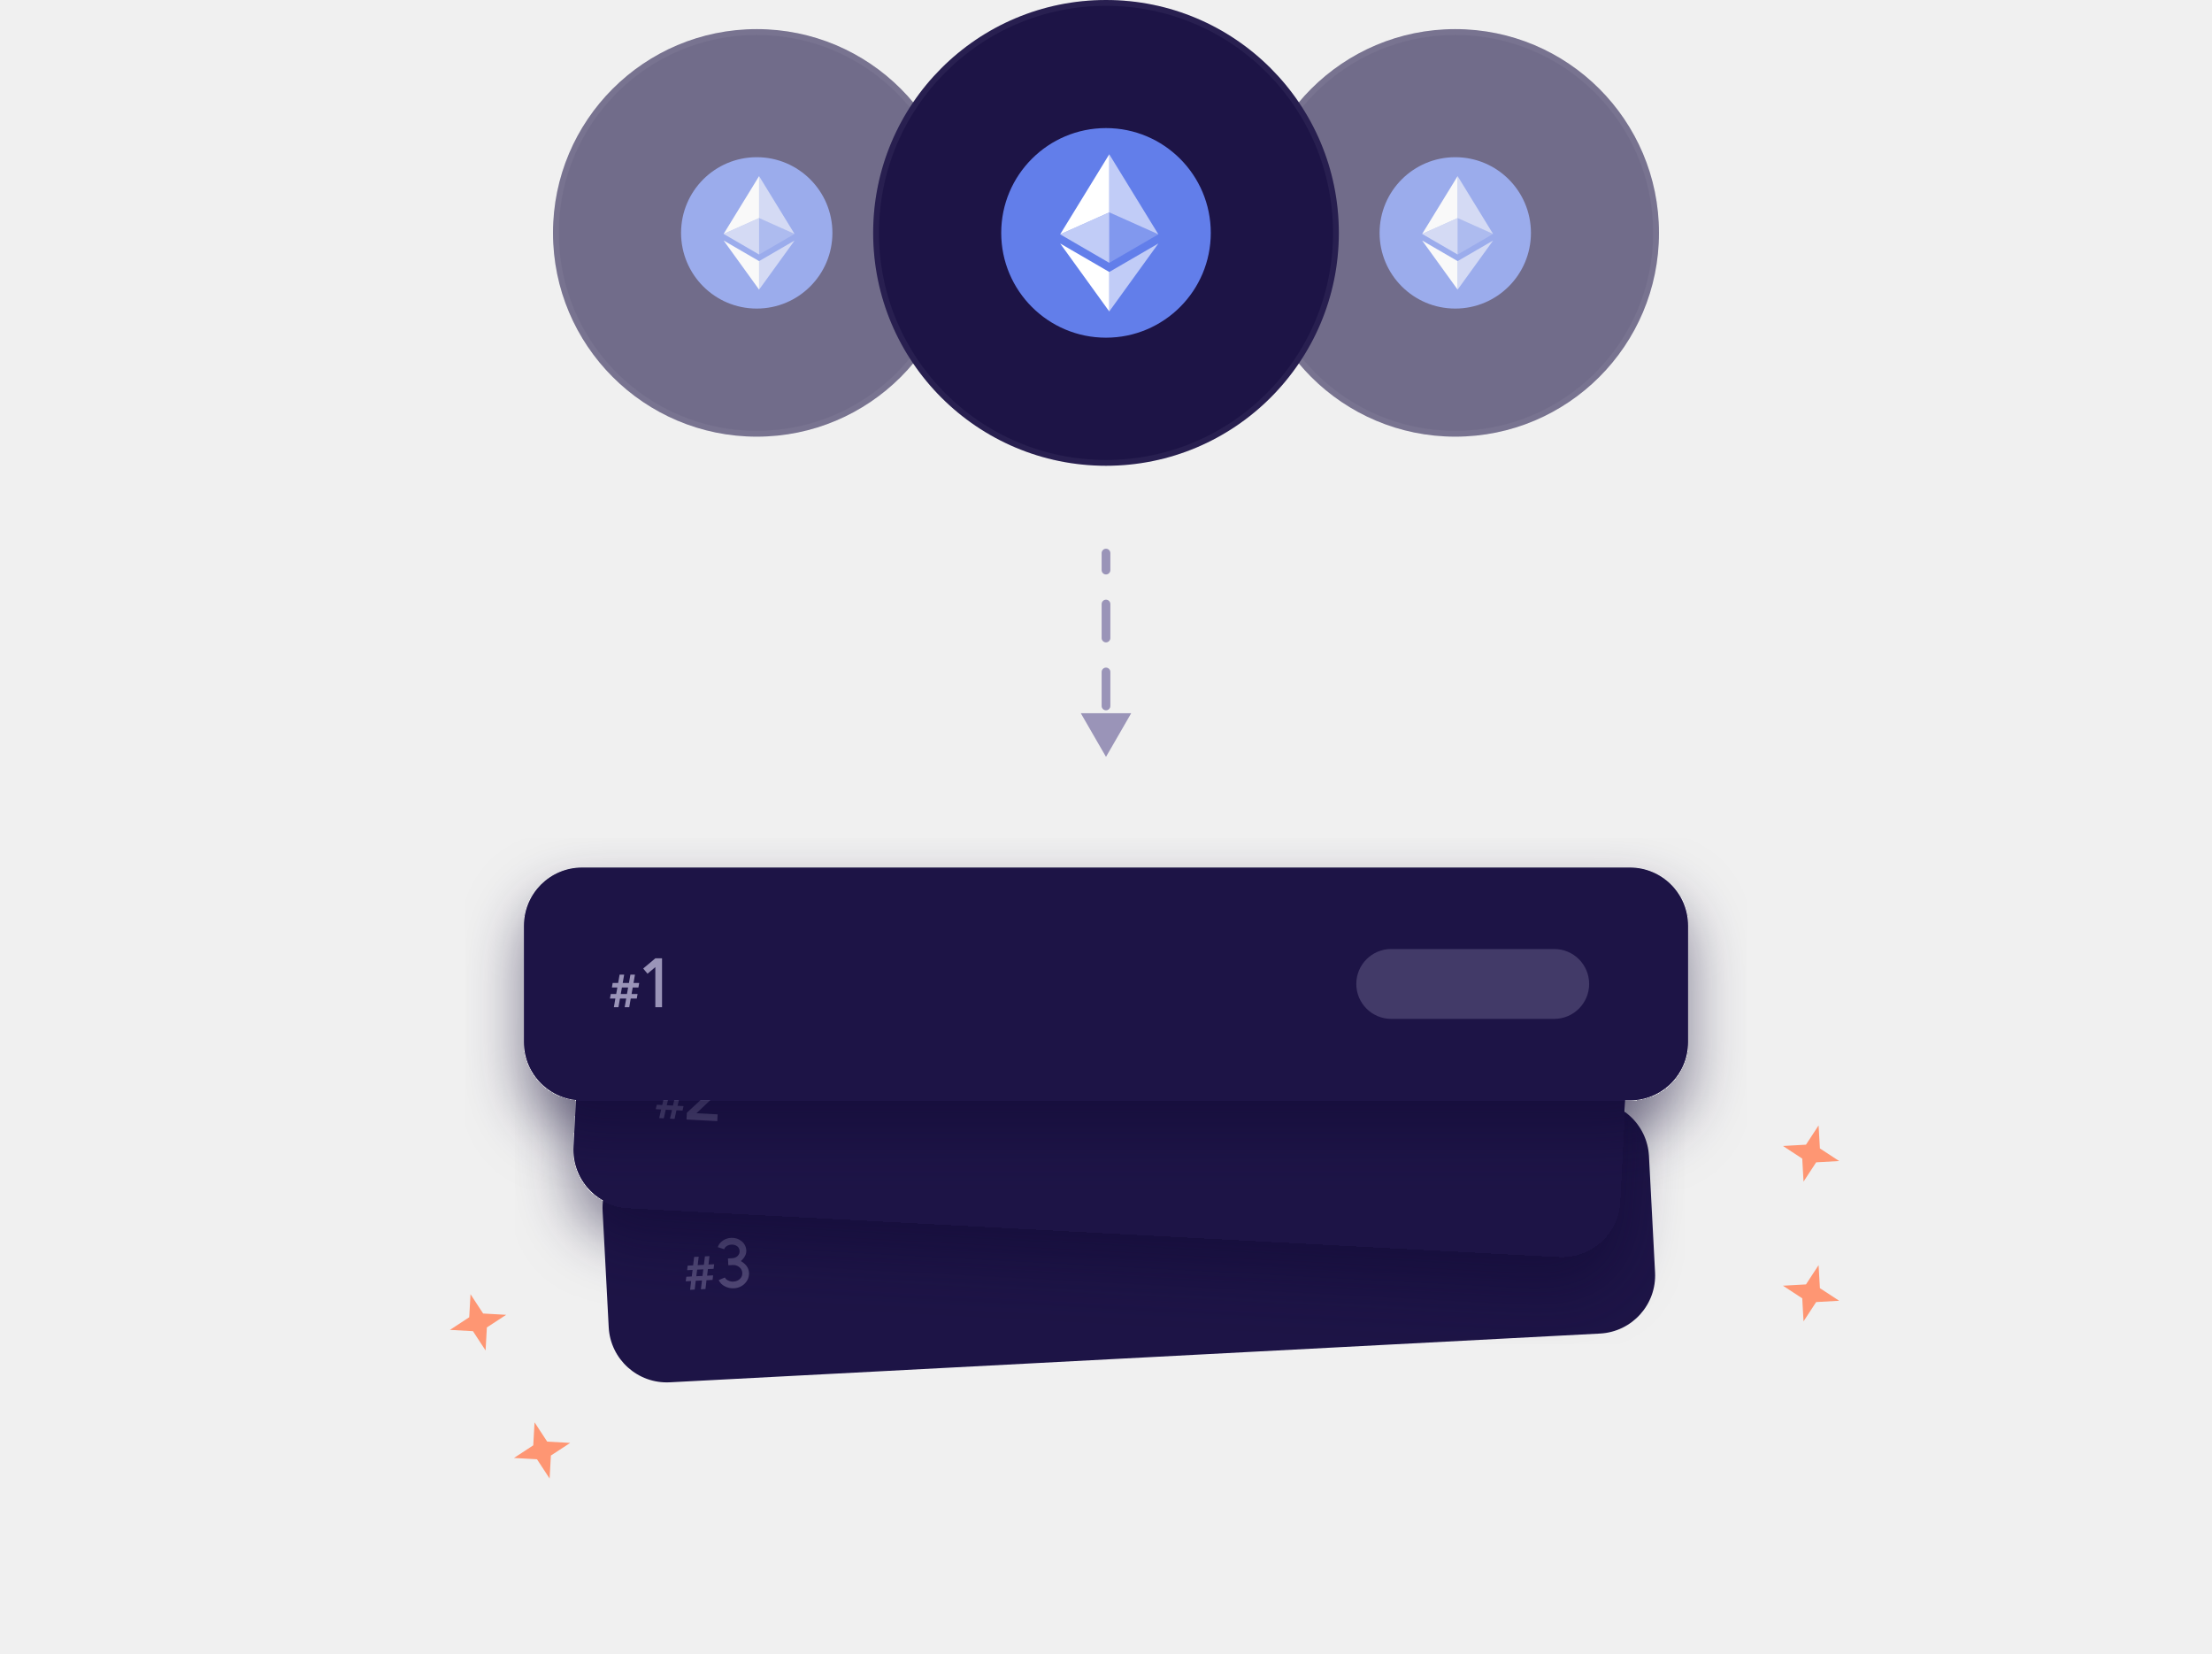
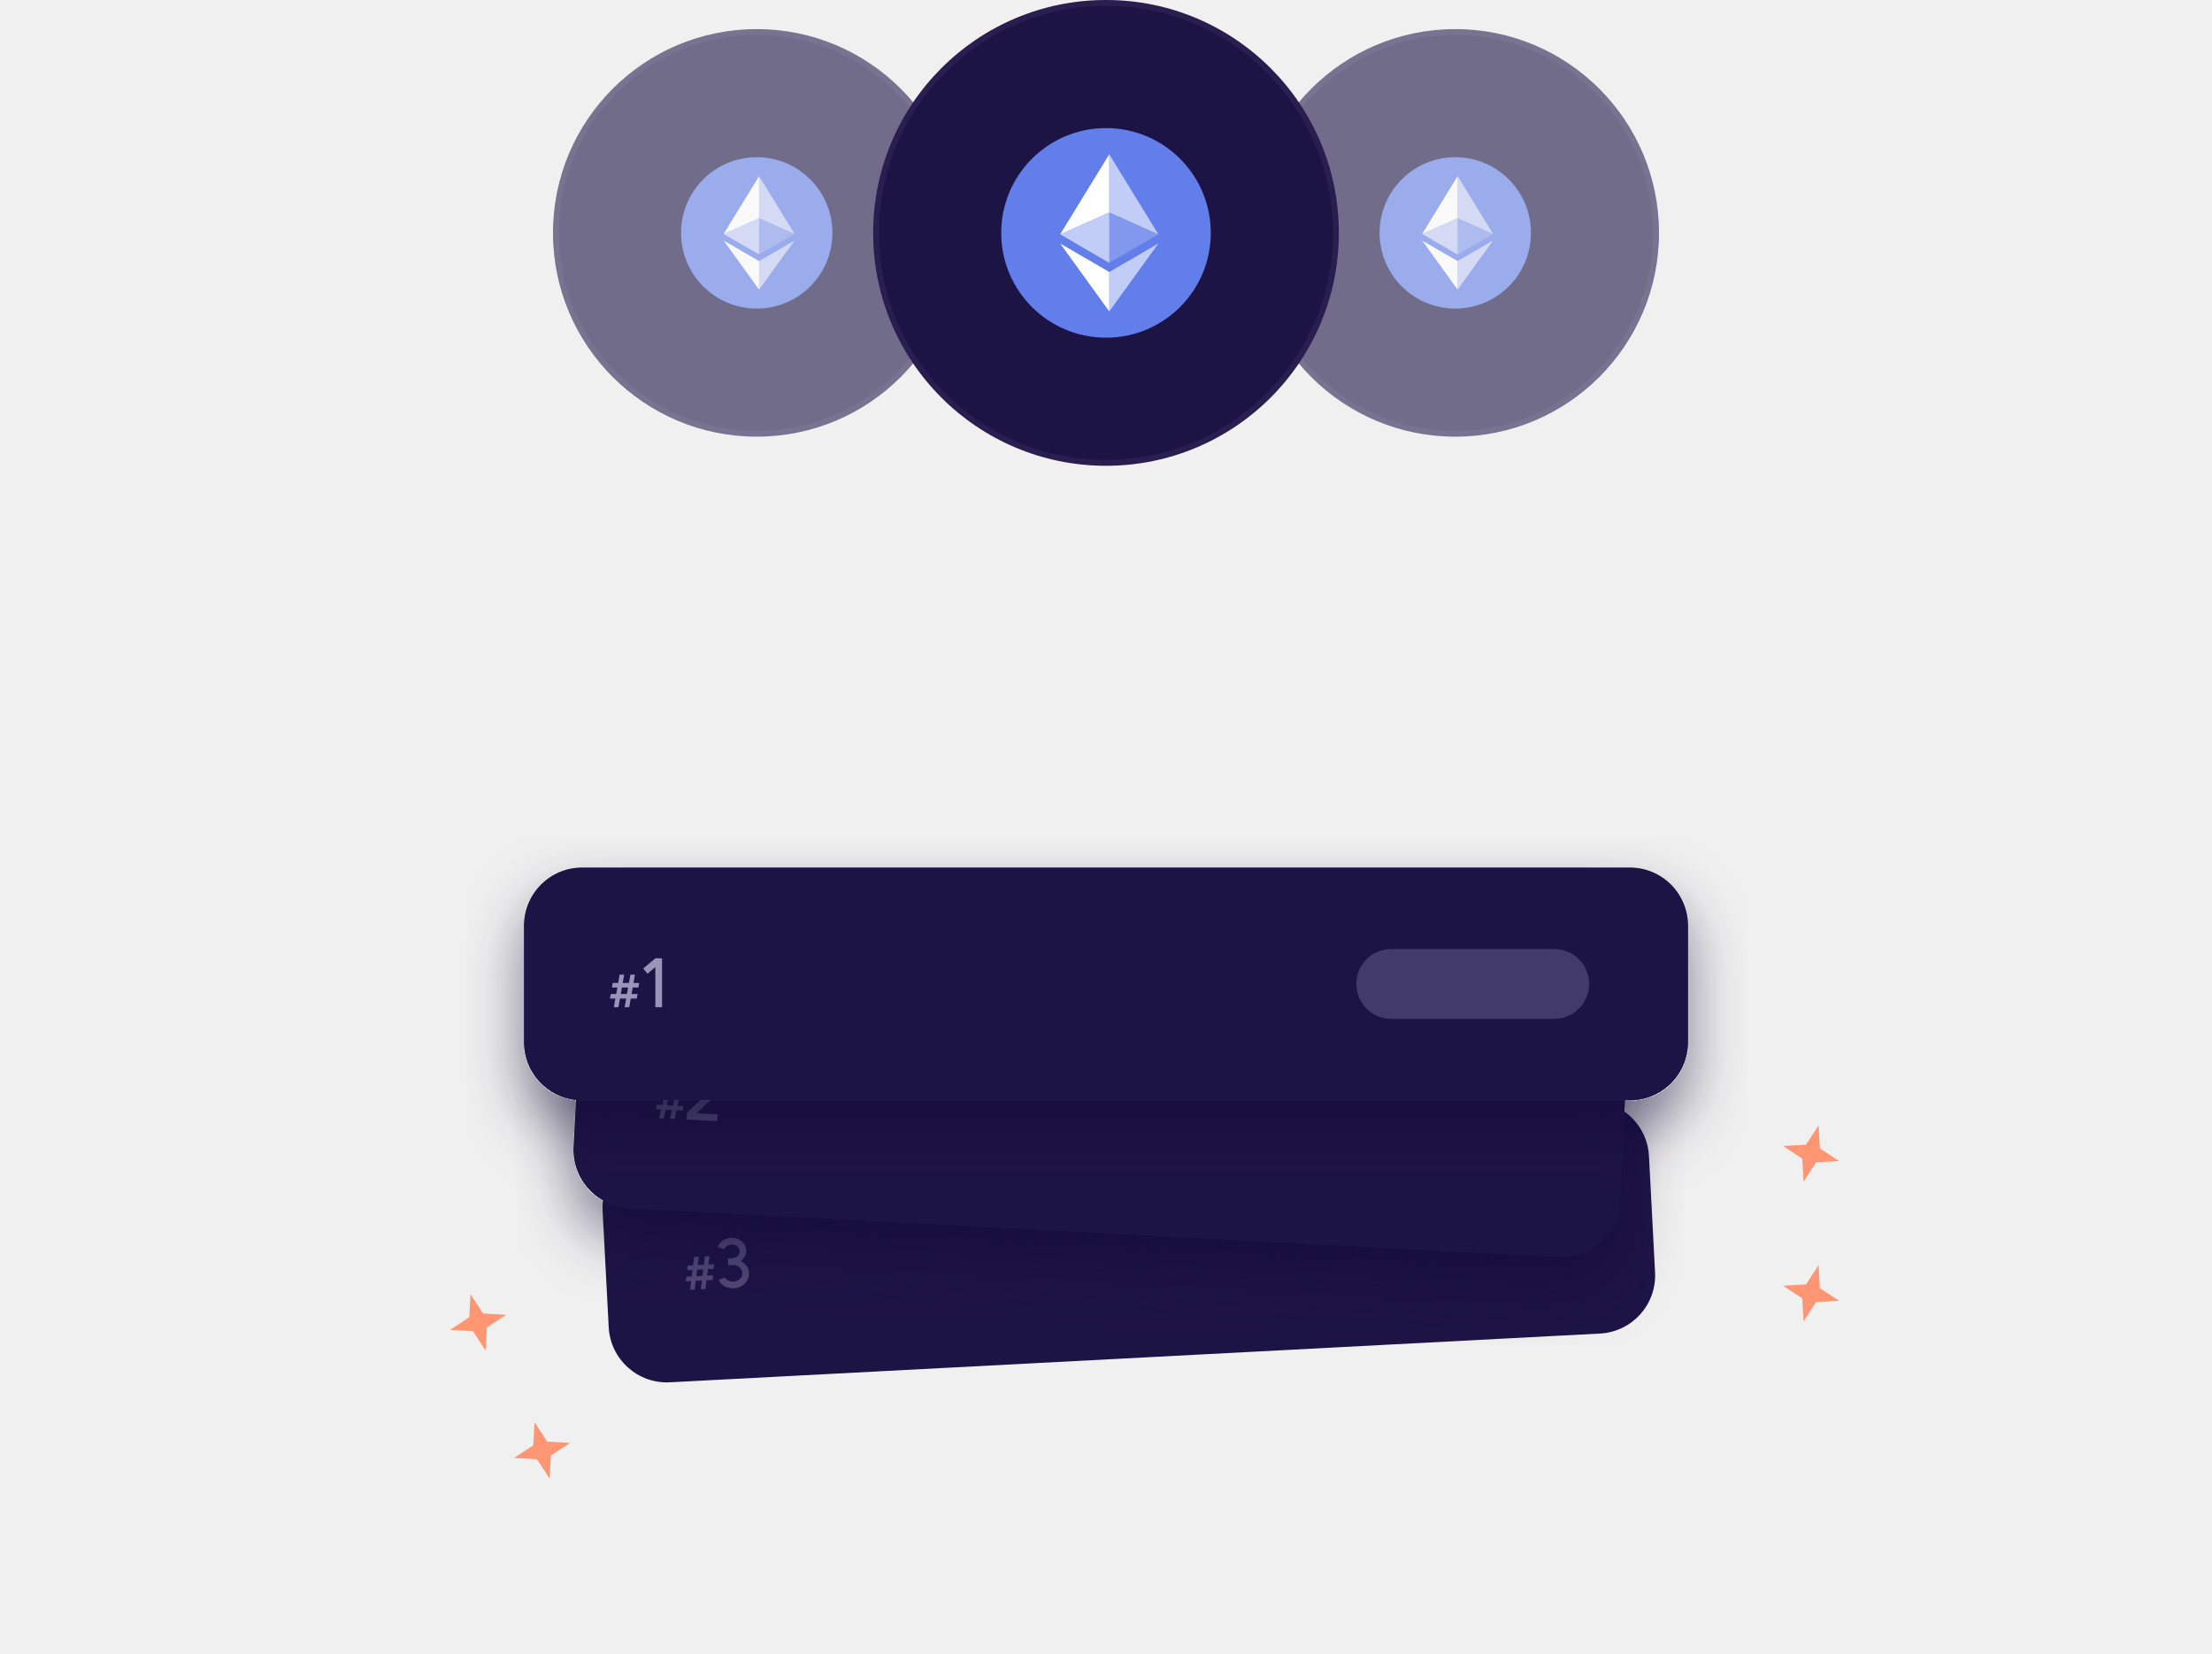
<svg xmlns="http://www.w3.org/2000/svg" width="380" height="284" viewBox="0 0 380 284" fill="none">
  <path d="M103.523 207.986C103.234 202.471 107.471 197.766 112.986 197.477L272.767 189.103C278.282 188.814 282.988 193.051 283.277 198.566L284.323 218.538C284.612 224.054 280.376 228.759 274.86 229.048L115.08 237.422C109.564 237.711 104.859 233.474 104.57 227.959L103.523 207.986Z" fill="#1D1446" />
  <path opacity="0.4" d="M121.099 215.794L121.882 215.753L121.709 217.196L122.684 217.145L122.589 217.927L121.614 217.978L121.473 219.107L122.504 219.053L122.408 219.835L121.37 219.89L121.192 221.397L120.409 221.438L120.595 219.93L119.524 219.986L119.339 221.494L118.556 221.535L118.733 220.028L117.807 220.076L117.902 219.294L118.837 219.245L118.978 218.117L118.043 218.166L118.13 217.384L119.073 217.334L119.246 215.891L120.029 215.85L119.856 217.293L120.926 217.237L121.099 215.794ZM120.823 218.02L119.761 218.075L119.62 219.204L120.682 219.149L120.823 218.02ZM125.582 212.611C126.269 212.575 126.872 212.764 127.39 213.177C127.9 213.591 128.173 214.126 128.207 214.781C128.215 214.933 128.203 215.086 128.171 215.239C128.139 215.385 128.082 215.536 128.002 215.693C127.843 216.006 127.598 216.307 127.269 216.597C127.649 216.817 127.967 217.085 128.224 217.4C128.499 217.762 128.648 218.154 128.67 218.578C128.708 219.297 128.472 219.918 127.963 220.441C127.453 220.957 126.819 221.234 126.06 221.274C125.517 221.303 125.002 221.189 124.516 220.935C124.277 220.811 124.069 220.662 123.892 220.487C123.722 220.303 123.579 220.098 123.463 219.872L124.521 219.42C124.583 219.537 124.665 219.641 124.765 219.732C124.866 219.823 124.986 219.896 125.125 219.953C125.265 220.018 125.408 220.067 125.554 220.099C125.699 220.124 125.848 220.132 126 220.124C126.439 220.101 126.808 219.949 127.105 219.669C127.403 219.389 127.541 219.042 127.519 218.626C127.498 218.211 127.32 217.876 126.986 217.621C126.66 217.365 126.282 217.249 125.85 217.272L125.119 217.31L125.058 216.148L125.789 216.109C126.149 216.09 126.455 215.966 126.707 215.737C126.959 215.499 127.076 215.205 127.057 214.853C127.039 214.502 126.892 214.229 126.618 214.035C126.343 213.841 126.018 213.754 125.643 213.774C125.499 213.781 125.36 213.805 125.226 213.844C125.092 213.883 124.971 213.941 124.863 214.019C124.637 214.151 124.486 214.331 124.41 214.559L123.31 214.208C123.455 213.76 123.74 213.389 124.165 213.094C124.59 212.799 125.063 212.639 125.582 212.611Z" fill="#9A94B8" />
  <g filter="url(#filter0_d_425_2438)">
    <path d="M99.57 176.986C99.859 171.471 104.565 167.234 110.08 167.523L269.861 175.897C275.376 176.186 279.613 180.891 279.323 186.407L278.277 206.379C277.988 211.895 273.282 216.131 267.767 215.842L107.986 207.469C102.471 207.179 98.234 202.474 98.523 196.959L99.57 176.986Z" fill="#1D1446" />
    <path opacity="0.4" d="M116.374 186.596L117.157 186.637L116.834 188.054L117.809 188.105L117.632 188.873L116.658 188.822L116.399 189.93L117.43 189.984L117.254 190.752L116.215 190.697L115.881 192.178L115.098 192.137L115.44 190.657L114.37 190.601L114.028 192.081L113.245 192.04L113.579 190.559L112.652 190.511L112.828 189.743L113.763 189.792L114.021 188.684L113.087 188.635L113.255 187.867L114.198 187.916L114.52 186.499L115.303 186.54L114.981 187.957L116.051 188.013L116.374 186.596ZM115.867 188.781L114.804 188.725L114.546 189.833L115.609 189.889L115.867 188.781ZM120.997 183.89C121.716 183.928 122.322 184.212 122.815 184.743C123.307 185.281 123.535 185.91 123.497 186.629C123.463 187.284 123.151 187.893 122.56 188.454L119.64 191.209L123.283 191.4L123.222 192.563L117.938 192.286L117.998 191.123L121.725 187.666C122.113 187.293 122.316 186.928 122.335 186.568C122.357 186.145 122.235 185.794 121.969 185.515C121.704 185.221 121.368 185.063 120.961 185.042C120.601 185.023 120.288 185.107 120.022 185.293C119.889 185.382 119.776 185.493 119.681 185.624C119.594 185.755 119.525 185.908 119.476 186.082L118.364 185.759C118.538 185.175 118.867 184.712 119.35 184.369C119.841 184.018 120.39 183.859 120.997 183.89Z" fill="#9A94B8" />
  </g>
  <g filter="url(#filter1_d_425_2438)">
    <path d="M90 159C90 153.477 94.477 149 100 149H280C285.523 149 290 153.477 290 159V179C290 184.523 285.523 189 280 189H100C94.477 189 90 184.523 90 179V159Z" fill="#1D1446" />
  </g>
  <path d="M108.297 167.4H109.081L108.833 168.832H109.809L109.673 169.608H108.697L108.497 170.728H109.529L109.393 171.504H108.353L108.097 173H107.313L107.577 171.504H106.505L106.241 173H105.457L105.713 171.504H104.785L104.921 170.728H105.857L106.057 169.608H105.121L105.249 168.832H106.193L106.441 167.4H107.225L106.977 168.832H108.049L108.297 167.4ZM107.905 169.608H106.841L106.641 170.728H107.705L107.905 169.608ZM112.58 164.6H113.732V173H112.58V166.112L111.236 167.24L110.492 166.352L112.58 164.6Z" fill="#9A94B8" />
  <path opacity="0.3" d="M233 169C233 165.686 235.686 163 239 163H267C270.314 163 273 165.686 273 169C273 172.314 270.314 175 267 175H239C235.686 175 233 172.314 233 169Z" fill="#9A94B8" />
  <g opacity="0.6">
    <circle cx="250" cy="40" r="35" fill="#1D1446" />
    <circle cx="250" cy="40" r="34.5" stroke="#ACA9BB" stroke-opacity="0.08" />
    <g clip-path="url(#clip0_425_2438)">
      <path d="M250 53C257.18 53 263 47.18 263 40C263 32.82 257.18 27 250 27C242.82 27 237 32.82 237 40C237 47.18 242.82 53 250 53Z" fill="#627EEA" />
      <path d="M250.405 30.25V37.457L256.496 40.179L250.405 30.25Z" fill="white" fill-opacity="0.602" />
      <path d="M250.405 30.25L244.312 40.179L250.405 37.457V30.25Z" fill="white" />
      <path d="M250.405 44.849V49.746L256.5 41.313L250.405 44.849Z" fill="white" fill-opacity="0.602" />
      <path d="M250.405 49.746V44.848L244.312 41.313L250.405 49.746Z" fill="white" />
      <path d="M250.405 43.716L256.496 40.179L250.405 37.459V43.716Z" fill="white" fill-opacity="0.2" />
      <path d="M244.312 40.179L250.405 43.716V37.459L244.312 40.179Z" fill="white" fill-opacity="0.602" />
    </g>
  </g>
  <g opacity="0.6">
    <circle cx="130" cy="40" r="35" fill="#1D1446" />
    <circle cx="130" cy="40" r="34.5" stroke="#ACA9BB" stroke-opacity="0.08" />
    <g clip-path="url(#clip1_425_2438)">
      <path d="M130 53C137.18 53 143 47.18 143 40C143 32.82 137.18 27 130 27C122.82 27 117 32.82 117 40C117 47.18 122.82 53 130 53Z" fill="#627EEA" />
      <path d="M130.405 30.25V37.457L136.496 40.179L130.405 30.25Z" fill="white" fill-opacity="0.602" />
      <path d="M130.405 30.25L124.312 40.179L130.405 37.457V30.25Z" fill="white" />
      <path d="M130.405 44.849V49.746L136.5 41.313L130.405 44.849Z" fill="white" fill-opacity="0.602" />
      <path d="M130.405 49.746V44.848L124.312 41.313L130.405 49.746Z" fill="white" />
      <path d="M130.405 43.716L136.496 40.179L130.405 37.459V43.716Z" fill="white" fill-opacity="0.2" />
      <path d="M124.312 40.179L130.405 43.716V37.459L124.312 40.179Z" fill="white" fill-opacity="0.602" />
    </g>
  </g>
  <circle cx="190" cy="40" r="40" fill="#1D1446" />
  <circle cx="190" cy="40" r="39.5" stroke="#ACA9BB" stroke-opacity="0.08" />
  <g clip-path="url(#clip2_425_2438)">
    <path d="M190 58C199.941 58 208 49.941 208 40C208 30.059 199.941 22 190 22C180.059 22 172 30.059 172 40C172 49.941 180.059 58 190 58Z" fill="#627EEA" />
    <path d="M190.56 26.5V36.479L198.994 40.248L190.56 26.5Z" fill="white" fill-opacity="0.602" />
    <path d="M190.56 26.5L182.125 40.248L190.56 36.479V26.5Z" fill="white" />
    <path d="M190.56 46.714V53.494L199 41.818L190.56 46.714Z" fill="white" fill-opacity="0.602" />
    <path d="M190.56 53.494V46.713L182.125 41.818L190.56 53.494Z" fill="white" />
    <path d="M190.56 45.145L198.994 40.248L190.56 36.481V45.145Z" fill="white" fill-opacity="0.2" />
    <path d="M182.125 40.248L190.56 45.145V36.481L182.125 40.248Z" fill="white" fill-opacity="0.602" />
  </g>
-   <path d="M190.75 95C190.75 94.586 190.414 94.25 190 94.25C189.586 94.25 189.25 94.586 189.25 95L190.75 95ZM190 130L194.33 122.5L185.67 122.5L190 130ZM189.25 97.917C189.25 98.331 189.586 98.667 190 98.667C190.414 98.667 190.75 98.331 190.75 97.917L189.25 97.917ZM190.75 103.75C190.75 103.336 190.414 103 190 103C189.586 103 189.25 103.336 189.25 103.75L190.75 103.75ZM189.25 109.583C189.25 109.998 189.586 110.333 190 110.333C190.414 110.333 190.75 109.998 190.75 109.583L189.25 109.583ZM190.75 115.417C190.75 115.002 190.414 114.667 190 114.667C189.586 114.667 189.25 115.002 189.25 115.417L190.75 115.417ZM189.25 121.25C189.25 121.664 189.586 122 190 122C190.414 122 190.75 121.664 190.75 121.25L189.25 121.25ZM190.75 127.083C190.75 126.669 190.414 126.333 190 126.333C189.586 126.333 189.25 126.669 189.25 127.083L190.75 127.083ZM190 95L189.25 95L189.25 97.917L190 97.917L190.75 97.917L190.75 95L190 95ZM190 103.75L189.25 103.75L189.25 109.583L190 109.583L190.75 109.583L190.75 103.75L190 103.75ZM190 115.417L189.25 115.417L189.25 121.25L190 121.25L190.75 121.25L190.75 115.417L190 115.417ZM190.75 95C190.75 94.586 190.414 94.25 190 94.25C189.586 94.25 189.25 94.586 189.25 95L190.75 95ZM190 130L194.33 122.5L185.67 122.5L190 130ZM189.25 97.917C189.25 98.331 189.586 98.667 190 98.667C190.414 98.667 190.75 98.331 190.75 97.917L189.25 97.917ZM190.75 103.75C190.75 103.336 190.414 103 190 103C189.586 103 189.25 103.336 189.25 103.75L190.75 103.75ZM189.25 109.583C189.25 109.998 189.586 110.333 190 110.333C190.414 110.333 190.75 109.998 190.75 109.583L189.25 109.583ZM190.75 115.417C190.75 115.002 190.414 114.667 190 114.667C189.586 114.667 189.25 115.002 189.25 115.417L190.75 115.417ZM189.25 121.25C189.25 121.664 189.586 122 190 122C190.414 122 190.75 121.664 190.75 121.25L189.25 121.25ZM190.75 127.083C190.75 126.669 190.414 126.333 190 126.333C189.586 126.333 189.25 126.669 189.25 127.083L190.75 127.083ZM190 95L189.25 95L189.25 97.917L190 97.917L190.75 97.917L190.75 95L190 95ZM190 103.75L189.25 103.75L189.25 109.583L190 109.583L190.75 109.583L190.75 103.75L190 103.75ZM190 115.417L189.25 115.417L189.25 121.25L190 121.25L190.75 121.25L190.75 115.417L190 115.417Z" fill="#9A94B8" />
  <path d="M80.83 222.294L82.999 225.608L86.953 225.83L83.639 227.999L83.418 231.953L81.249 228.639L77.294 228.418L80.608 226.249L80.83 222.294Z" fill="#FE9673" />
  <path d="M91.83 244.294L93.999 247.608L97.953 247.83L94.639 249.999L94.418 253.953L92.249 250.639L88.294 250.418L91.608 248.249L91.83 244.294Z" fill="#FE9673" />
  <path d="M312.418 217.294L312.639 221.249L315.953 223.418L311.999 223.639L309.83 226.953L309.608 222.999L306.294 220.83L310.249 220.608L312.418 217.294Z" fill="#FE9673" />
  <path d="M312.418 193.294L312.639 197.249L315.953 199.418L311.999 199.639L309.83 202.953L309.608 198.999L306.294 196.83L310.249 196.608L312.418 193.294Z" fill="#FE9673" />
  <defs>
    <filter id="filter0_d_425_2438" x="88.51" y="162.509" width="200.828" height="68.347" filterUnits="userSpaceOnUse" color-interpolation-filters="sRGB">
      <feFlood flood-opacity="0" result="BackgroundImageFix" />
      <feColorMatrix in="SourceAlpha" type="matrix" values="0 0 0 0 0 0 0 0 0 0 0 0 0 0 0 0 0 0 127 0" result="hardAlpha" />
      <feOffset dy="5" />
      <feGaussianBlur stdDeviation="5" />
      <feComposite in2="hardAlpha" operator="out" />
      <feColorMatrix type="matrix" values="0 0 0 0 0.058 0 0 0 0 0.03 0 0 0 0 0.197 0 0 0 0.5 0" />
      <feBlend mode="normal" in2="BackgroundImageFix" result="effect1_dropShadow_425_2438" />
      <feBlend mode="normal" in="SourceGraphic" in2="effect1_dropShadow_425_2438" result="shape" />
    </filter>
    <filter id="filter1_d_425_2438" x="80" y="144" width="220" height="60" filterUnits="userSpaceOnUse" color-interpolation-filters="sRGB">
      <feFlood flood-opacity="0" result="BackgroundImageFix" />
      <feColorMatrix in="SourceAlpha" type="matrix" values="0 0 0 0 0 0 0 0 0 0 0 0 0 0 0 0 0 0 127 0" result="hardAlpha" />
      <feOffset dy="5" />
      <feGaussianBlur stdDeviation="5" />
      <feComposite in2="hardAlpha" operator="out" />
      <feColorMatrix type="matrix" values="0 0 0 0 0.058 0 0 0 0 0.03 0 0 0 0 0.197 0 0 0 0.5 0" />
      <feBlend mode="normal" in2="BackgroundImageFix" result="effect1_dropShadow_425_2438" />
      <feBlend mode="normal" in="SourceGraphic" in2="effect1_dropShadow_425_2438" result="shape" />
    </filter>
    <clipPath id="clip0_425_2438">
      <rect width="26" height="26" fill="white" transform="translate(237 27)" />
    </clipPath>
    <clipPath id="clip1_425_2438">
      <rect width="26" height="26" fill="white" transform="translate(117 27)" />
    </clipPath>
    <clipPath id="clip2_425_2438">
      <rect width="36" height="36" fill="white" transform="translate(172 22)" />
    </clipPath>
  </defs>
</svg>
